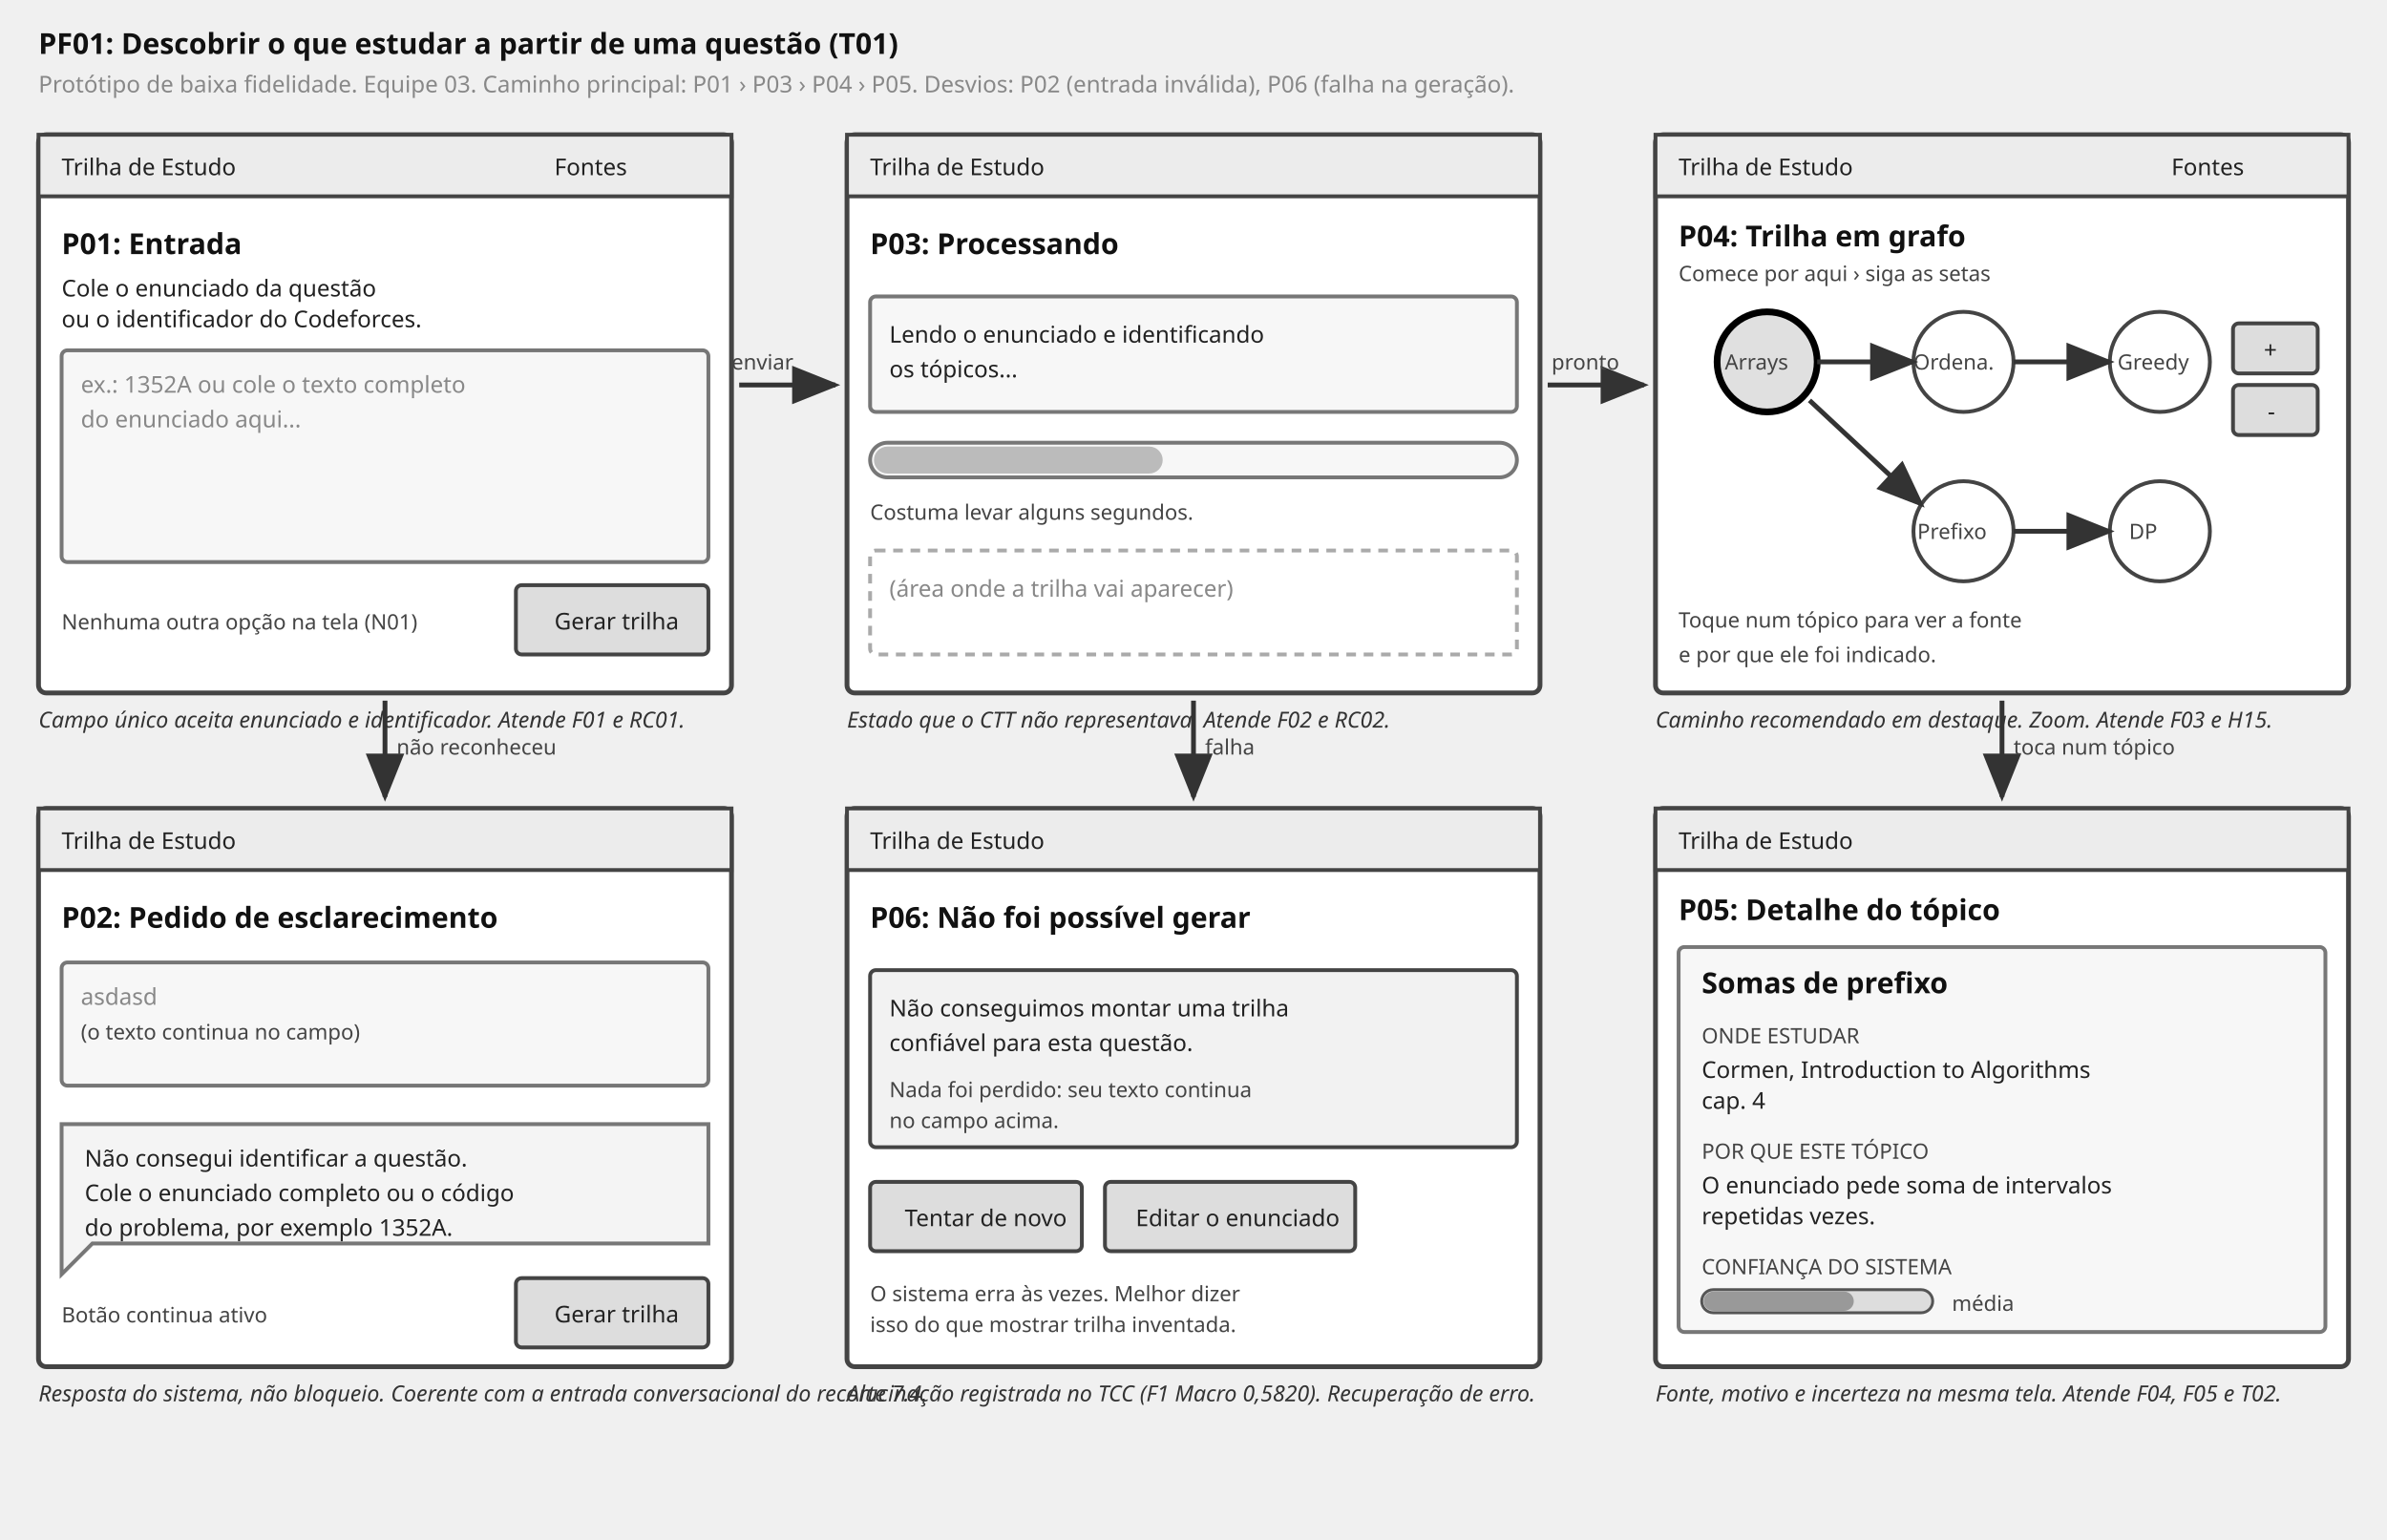
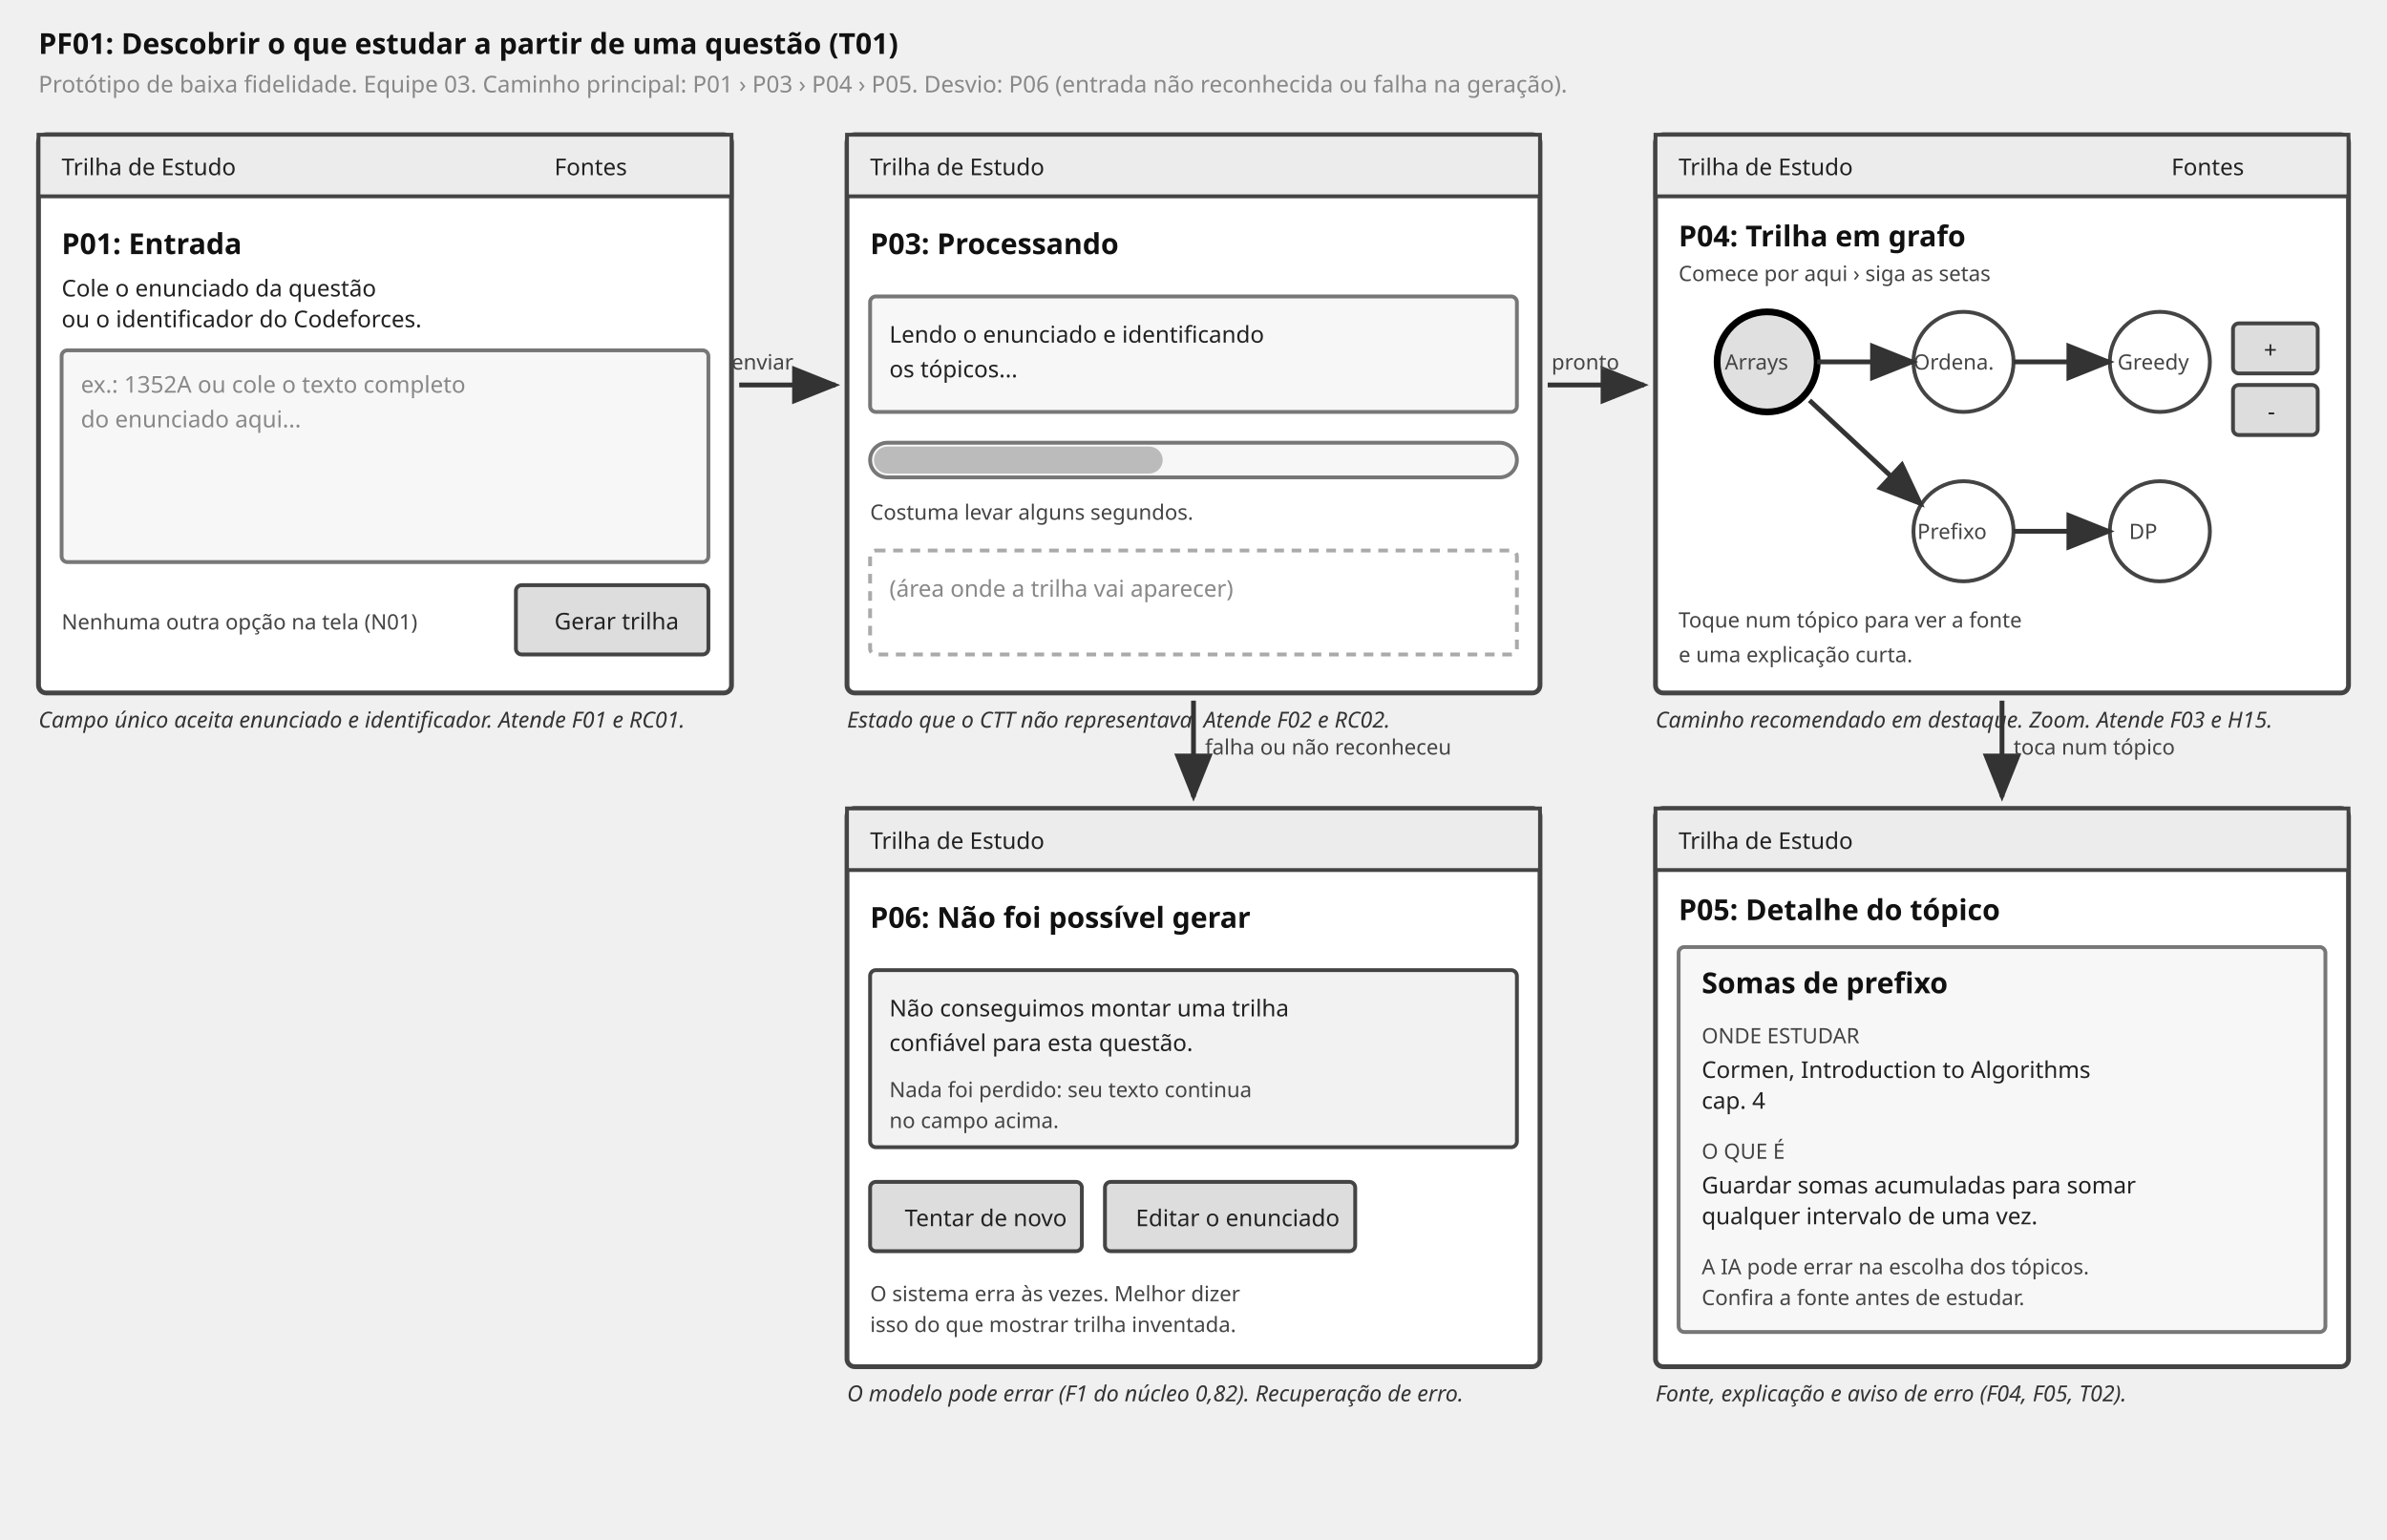
<svg xmlns="http://www.w3.org/2000/svg" width="1240" height="800" viewBox="0 0 1240 800" font-family="Verdana, Geneva, sans-serif">
  <style>
    .scr  { fill:#ffffff; stroke:#444; stroke-width:2.5; }
    .bar  { fill:#ececec; stroke:#444; stroke-width:2; }
    .box  { fill:#f7f7f7; stroke:#777; stroke-width:2; }
    .btn  { fill:#ddd; stroke:#444; stroke-width:2; }
    .ghost{ fill:none; stroke:#aaa; stroke-width:2; stroke-dasharray:5 4; }
    .node { fill:#fff; stroke:#444; stroke-width:2; }
    .nodeHi { fill:#e0e0e0; stroke:#000; stroke-width:3.5; }
    .lbl  { font-size:15px; font-weight:bold; fill:#111; }
    .t    { font-size:12px; fill:#222; }
    .tg   { font-size:12px; fill:#888; }
    .ts   { font-size:11px; fill:#444; }
    .arrow{ stroke:#333; stroke-width:2.5; fill:none; marker-end:url(#a); }
    .acap { font-size:11.5px; fill:#333; font-style:italic; }
  </style>
  <defs>
    <marker id="a" markerWidth="10" markerHeight="8" refX="9" refY="4" orient="auto">
      <path d="M0,0 L10,4 L0,8 z" fill="#333" />
    </marker>
  </defs>
  <text x="20" y="28" class="lbl" font-size="17">PF01: Descobrir o que estudar a partir de uma questão (T01)</text>
-   <text x="20" y="48" class="tg">Protótipo de baixa fidelidade. Equipe 03. Caminho principal: P01 › P03 › P04 › P05. Desvios: P02 (entrada inválida), P06 (falha na geração).</text>
+   <text x="20" y="48" class="tg">Protótipo de baixa fidelidade. Equipe 03. Caminho principal: P01 › P03 › P04 › P05. Desvio: P06 (entrada não reconhecida ou falha na geração).</text>
  <g transform="translate(20,70)">
    <rect class="scr" width="360" height="290" rx="4" />
    <rect class="bar" x="0" y="0" width="360" height="32" />
    <text x="12" y="21" class="t">Trilha de Estudo</text>
    <text x="268" y="21" class="t">Fontes</text>
    <text x="12" y="62" class="lbl">P01: Entrada</text>
    <text x="12" y="84" class="t">Cole o enunciado da questão</text>
    <text x="12" y="100" class="t">ou o identificador do Codeforces.</text>
    <rect class="box" x="12" y="112" width="336" height="110" rx="3" />
    <text x="22" y="134" class="tg">ex.: 1352A  ou  cole o texto completo</text>
    <text x="22" y="152" class="tg">do enunciado aqui...</text>
    <rect class="btn" x="248" y="234" width="100" height="36" rx="3" />
    <text x="268" y="257" class="t">Gerar trilha</text>
    <text x="12" y="257" class="ts">Nenhuma outra opção na tela (N01)</text>
  </g>
  <text x="20" y="378" class="acap">Campo único aceita enunciado e identificador. Atende F01 e RC01.</text>
  <g transform="translate(440,70)">
    <rect class="scr" width="360" height="290" rx="4" />
    <rect class="bar" x="0" y="0" width="360" height="32" />
    <text x="12" y="21" class="t">Trilha de Estudo</text>
    <text x="12" y="62" class="lbl">P03: Processando</text>
    <rect class="box" x="12" y="84" width="336" height="60" rx="3" />
    <text x="22" y="108" class="t">Lendo o enunciado e identificando</text>
    <text x="22" y="126" class="t">os tópicos...</text>
    <rect class="box" x="12" y="160" width="336" height="18" rx="9" />
    <rect x="14" y="162" width="150" height="14" rx="7" fill="#bbb" />
    <text x="12" y="200" class="ts">Costuma levar alguns segundos.</text>
    <rect class="ghost" x="12" y="216" width="336" height="54" rx="3" />
    <text x="22" y="240" class="tg">(área onde a trilha vai aparecer)</text>
  </g>
  <text x="440" y="378" class="acap">Estado que o CTT não representava. Atende F02 e RC02.</text>
  <g transform="translate(860,70)">
    <rect class="scr" width="360" height="290" rx="4" />
    <rect class="bar" x="0" y="0" width="360" height="32" />
    <text x="12" y="21" class="t">Trilha de Estudo</text>
    <text x="268" y="21" class="t">Fontes</text>
    <text x="12" y="58" class="lbl">P04: Trilha em grafo</text>
    <text x="12" y="76" class="ts">Comece por aqui › siga as setas</text>
    <circle class="nodeHi" cx="58" cy="118" r="26" />
    <text x="36" y="122" class="ts">Arrays</text>
    <circle class="node" cx="160" cy="118" r="26" />
    <text x="134" y="122" class="ts">Ordena.</text>
    <circle class="node" cx="262" cy="118" r="26" />
    <text x="240" y="122" class="ts">Greedy</text>
    <circle class="node" cx="160" cy="206" r="26" />
    <text x="136" y="210" class="ts">Prefixo</text>
    <circle class="node" cx="262" cy="206" r="26" />
    <text x="246" y="210" class="ts">DP</text>
    <line x1="84" y1="118" x2="134" y2="118" class="arrow" />
    <line x1="186" y1="118" x2="236" y2="118" class="arrow" />
    <line x1="80" y1="138" x2="138" y2="192" class="arrow" />
    <line x1="186" y1="206" x2="236" y2="206" class="arrow" />
    <rect class="btn" x="300" y="98" width="44" height="26" rx="3" />
    <text x="316" y="116" class="t">+</text>
    <rect class="btn" x="300" y="130" width="44" height="26" rx="3" />
    <text x="318" y="148" class="t">-</text>
    <text x="12" y="256" class="ts">Toque num tópico para ver a fonte</text>
-     <text x="12" y="274" class="ts">e por que ele foi indicado.</text>
+     <text x="12" y="274" class="ts">e uma explicação curta.</text>
  </g>
  <text x="860" y="378" class="acap">Caminho recomendado em destaque. Zoom. Atende F03 e H15.</text>
-   <g transform="translate(20,420)">
-     <rect class="scr" width="360" height="290" rx="4" />
-     <rect class="bar" x="0" y="0" width="360" height="32" />
-     <text x="12" y="21" class="t">Trilha de Estudo</text>
-     <text x="12" y="62" class="lbl">P02: Pedido de esclarecimento</text>
-     <rect class="box" x="12" y="80" width="336" height="64" rx="3" />
-     <text x="22" y="102" class="tg">asdasd</text>
-     <text x="22" y="120" class="ts">(o texto continua no campo)</text>
-     <path d="M12,164 h336 v62 h-320 l-16,16 z" fill="#f4f4f4" stroke="#777" stroke-width="2" />
-     <text x="24" y="186" class="t">Não consegui identificar a questão.</text>
-     <text x="24" y="204" class="t">Cole o enunciado completo ou o código</text>
-     <text x="24" y="222" class="t">do problema, por exemplo 1352A.</text>
-     <rect class="btn" x="248" y="244" width="100" height="36" rx="3" />
-     <text x="268" y="267" class="t">Gerar trilha</text>
-     <text x="12" y="267" class="ts">Botão continua ativo</text>
-   </g>
-   <text x="20" y="728" class="acap">Resposta do sistema, não bloqueio. Coerente com a entrada conversacional do recorte 7.4.</text>
  <g transform="translate(440,420)">
    <rect class="scr" width="360" height="290" rx="4" />
    <rect class="bar" x="0" y="0" width="360" height="32" />
    <text x="12" y="21" class="t">Trilha de Estudo</text>
    <text x="12" y="62" class="lbl">P06: Não foi possível gerar</text>
    <rect x="12" y="84" width="336" height="92" rx="3" fill="#f2f2f2" stroke="#444" stroke-width="2" />
    <text x="22" y="108" class="t">Não conseguimos montar uma trilha</text>
    <text x="22" y="126" class="t">confiável para esta questão.</text>
    <text x="22" y="150" class="ts">Nada foi perdido: seu texto continua</text>
    <text x="22" y="166" class="ts">no campo acima.</text>
    <rect class="btn" x="12" y="194" width="110" height="36" rx="3" />
    <text x="30" y="217" class="t">Tentar de novo</text>
    <rect class="btn" x="134" y="194" width="130" height="36" rx="3" />
    <text x="150" y="217" class="t">Editar o enunciado</text>
    <text x="12" y="256" class="ts">O sistema erra às vezes. Melhor dizer</text>
    <text x="12" y="272" class="ts">isso do que mostrar trilha inventada.</text>
  </g>
-   <text x="440" y="728" class="acap">Alucinação registrada no TCC (F1 Macro 0,5820). Recuperação de erro.</text>
+   <text x="440" y="728" class="acap">O modelo pode errar (F1 do núcleo 0,82). Recuperação de erro.</text>
  <g transform="translate(860,420)">
    <rect class="scr" width="360" height="290" rx="4" />
    <rect class="bar" x="0" y="0" width="360" height="32" />
    <text x="12" y="21" class="t">Trilha de Estudo</text>
    <text x="12" y="58" class="lbl">P05: Detalhe do tópico</text>
    <rect class="box" x="12" y="72" width="336" height="200" rx="3" />
    <text x="24" y="96" class="lbl">Somas de prefixo</text>
    <text x="24" y="122" class="ts">ONDE ESTUDAR</text>
    <text x="24" y="140" class="t">Cormen, Introduction to Algorithms</text>
    <text x="24" y="156" class="t">cap. 4</text>
-     <text x="24" y="182" class="ts">POR QUE ESTE TÓPICO</text>
-     <text x="24" y="200" class="t">O enunciado pede soma de intervalos</text>
-     <text x="24" y="216" class="t">repetidas vezes.</text>
-     <text x="24" y="242" class="ts">CONFIANÇA DO SISTEMA</text>
-     <rect x="24" y="250" width="120" height="12" rx="6" fill="#ddd" stroke="#555" stroke-width="1.5" />
-     <rect x="25" y="251" width="78" height="10" rx="5" fill="#999" />
-     <text x="154" y="261" class="ts">média</text>
+     <text x="24" y="182" class="ts">O QUE É</text>
+     <text x="24" y="200" class="t">Guardar somas acumuladas para somar</text>
+     <text x="24" y="216" class="t">qualquer intervalo de uma vez.</text>
+     <text x="24" y="242" class="ts">A IA pode errar na escolha dos tópicos.</text>
+     <text x="24" y="258" class="ts">Confira a fonte antes de estudar.</text>
  </g>
-   <text x="860" y="728" class="acap">Fonte, motivo e incerteza na mesma tela. Atende F04, F05 e T02.</text>
+   <text x="860" y="728" class="acap">Fonte, explicação e aviso de erro (F04, F05, T02).</text>
  <line x1="384" y1="200" x2="434" y2="200" class="arrow" />
  <text x="380" y="192" class="ts">enviar</text>
  <line x1="804" y1="200" x2="854" y2="200" class="arrow" />
  <text x="806" y="192" class="ts">pronto</text>
-   <path d="M200,364 L200,414" class="arrow" />
-   <text x="206" y="392" class="ts">não reconheceu</text>
  <path d="M620,364 L620,414" class="arrow" />
-   <text x="626" y="392" class="ts">falha</text>
+   <text x="626" y="392" class="ts">falha ou não reconheceu</text>
  <path d="M1040,364 L1040,414" class="arrow" />
  <text x="1046" y="392" class="ts">toca num tópico</text>
</svg>
